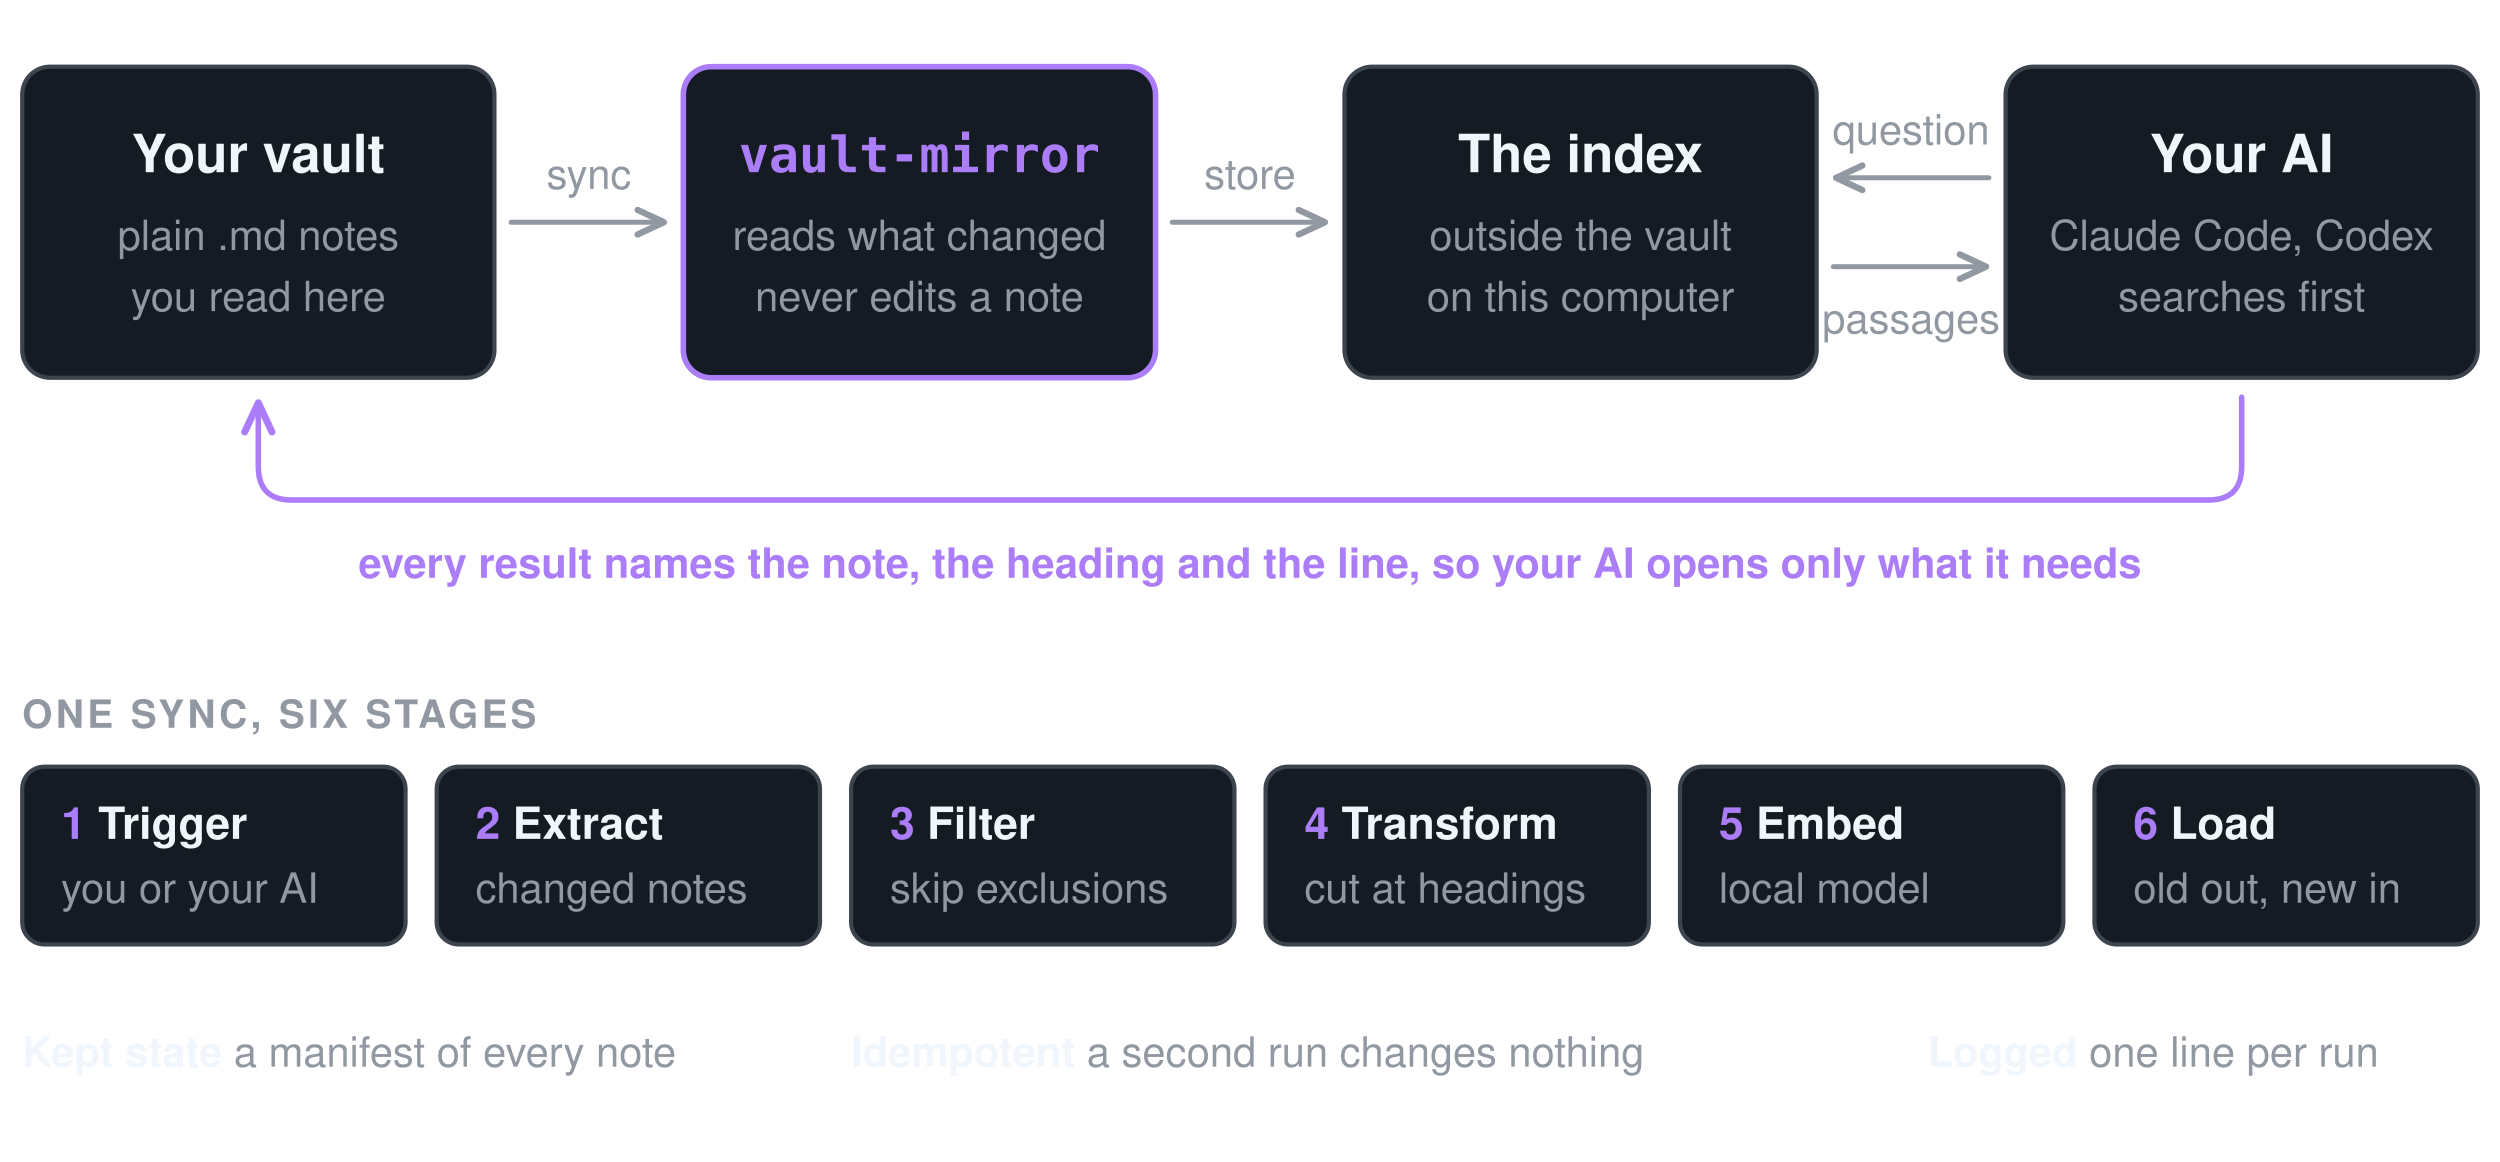
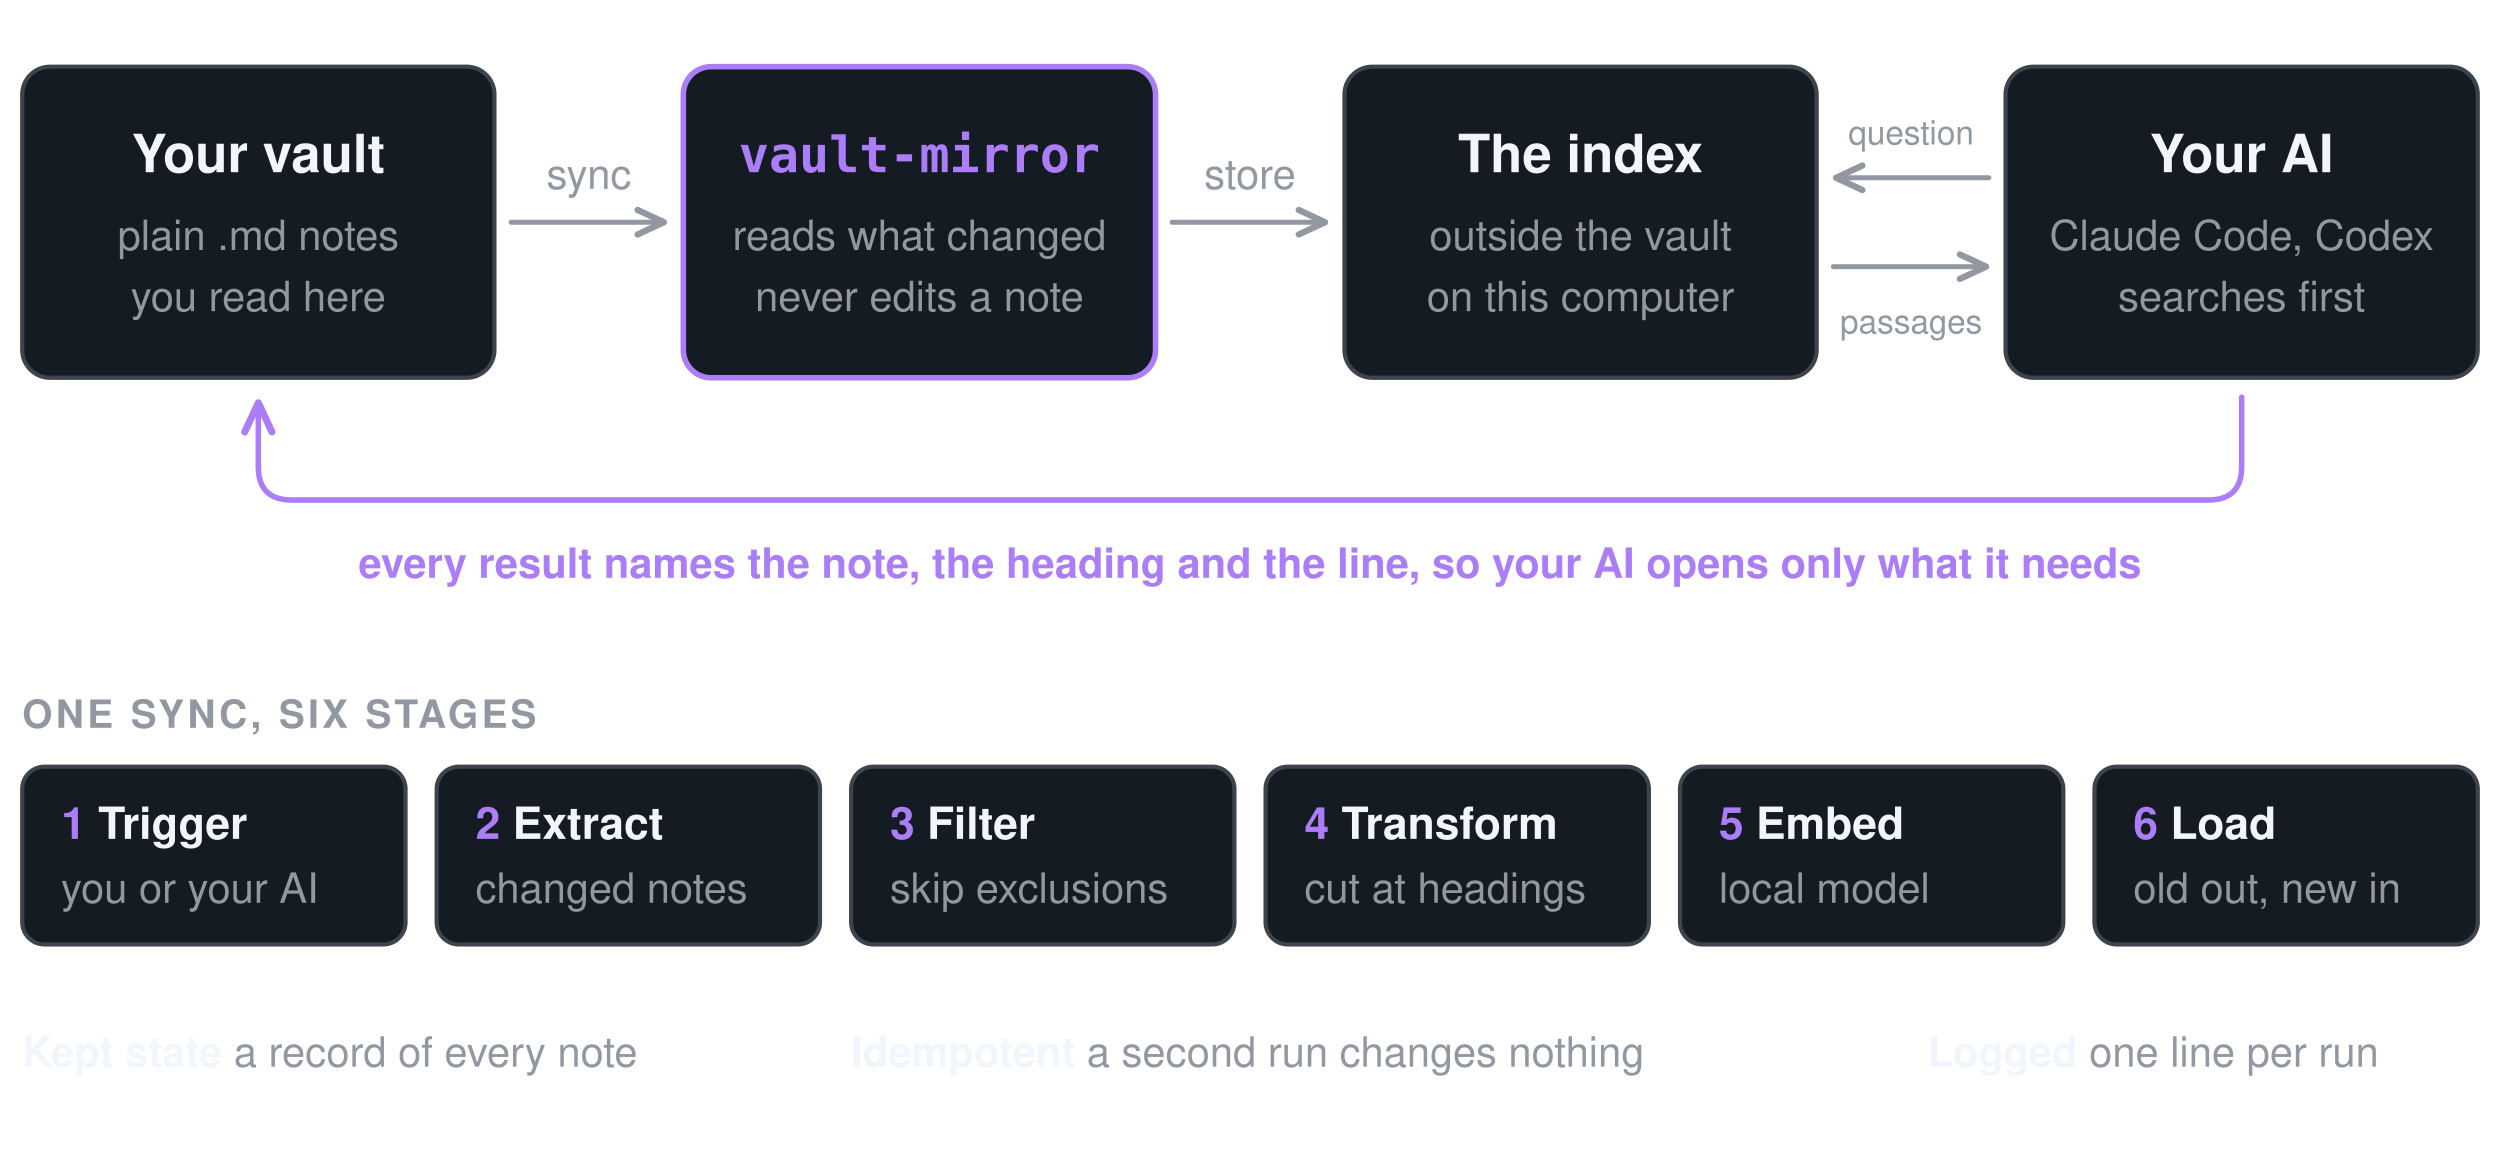
<svg xmlns="http://www.w3.org/2000/svg" viewBox="0 0 900 418" role="img" aria-labelledby="t d" font-family="ui-sans-serif, -apple-system, 'Segoe UI', Helvetica, Arial, sans-serif">
  <defs>
    <marker id="a" viewBox="0 0 10 10" refX="8.5" refY="5" markerWidth="7" markerHeight="7" orient="auto-start-reverse">
      <path d="M1 1.5 8.5 5 1 8.5" fill="none" stroke="#9198a1" stroke-width="1.8" stroke-linecap="round" stroke-linejoin="round" />
    </marker>
    <marker id="b" viewBox="0 0 10 10" refX="8.5" refY="5" markerWidth="7" markerHeight="7" orient="auto-start-reverse">
      <path d="M1 1.5 8.5 5 1 8.5" fill="none" stroke="#ab7df8" stroke-width="1.8" stroke-linecap="round" stroke-linejoin="round" />
    </marker>
  </defs>
  <g stroke-width="1.5">
    <rect x="8" y="24" width="170" height="112" rx="10" fill="#151b23" stroke="#3d444d" />
    <rect x="246" y="24" width="170" height="112" rx="10" fill="#151b23" stroke="#ab7df8" stroke-width="2" />
    <rect x="484" y="24" width="170" height="112" rx="10" fill="#151b23" stroke="#3d444d" />
    <rect x="722" y="24" width="170" height="112" rx="10" fill="#151b23" stroke="#3d444d" />
  </g>
  <g text-anchor="middle" fill="#f0f6fc" font-size="19" font-weight="600">
    <text x="93" y="62">Your vault</text>
    <text x="331" y="62" fill="#ab7df8" font-family="ui-monospace, SFMono-Regular, Menlo, Consolas, monospace" font-size="18">vault-mirror</text>
    <text x="569" y="62">The index</text>
    <text x="807" y="62">Your AI</text>
  </g>
  <g text-anchor="middle" fill="#9198a1" font-size="15">
    <text x="93" y="90">plain .md notes</text>
    <text x="93" y="112">you read here</text>
    <text x="331" y="90">reads what changed</text>
    <text x="331" y="112">never edits a note</text>
    <text x="569" y="90">outside the vault</text>
    <text x="569" y="112">on this computer</text>
    <text x="807" y="90">Claude Code, Codex</text>
    <text x="807" y="112">searches first</text>
  </g>
  <g fill="none" stroke="#9198a1" stroke-width="1.8" stroke-linecap="round">
    <path d="M184 80H239" marker-end="url(#a)" />
    <path d="M422 80H477" marker-end="url(#a)" />
    <path d="M716 64H661" marker-end="url(#a)" />
    <path d="M660 96H715" marker-end="url(#a)" />
  </g>
  <g text-anchor="middle" fill="#9198a1" font-size="15">
    <text x="212" y="68">sync</text>
    <text x="450" y="68">store</text>
-     <text x="688" y="52">question</text>
-     <text x="688" y="120">passages</text>
+     <text x="688" y="52" font-size="12">question</text>
+     <text x="688" y="120" font-size="12">passages</text>
  </g>
  <path d="M807 143V168Q807 180 795 180H105Q93 180 93 168V145" fill="none" stroke="#ab7df8" stroke-width="2" stroke-linecap="round" marker-end="url(#b)" />
  <text x="450" y="208" text-anchor="middle" fill="#ab7df8" font-size="15" font-weight="600">every result names the note, the heading and the line, so your AI opens only what it needs</text>
  <text x="8" y="262" fill="#9198a1" font-size="14" font-weight="600" letter-spacing="1.2">ONE SYNC, SIX STAGES</text>
  <g fill="#151b23" stroke="#3d444d" stroke-width="1.5">
    <rect x="8" y="276" width="138" height="64" rx="8" />
    <rect x="157.2" y="276" width="138" height="64" rx="8" />
    <rect x="306.4" y="276" width="138" height="64" rx="8" />
    <rect x="455.6" y="276" width="138" height="64" rx="8" />
    <rect x="604.8" y="276" width="138" height="64" rx="8" />
    <rect x="754" y="276" width="138" height="64" rx="8" />
  </g>
  <g fill="#f0f6fc" font-size="16" font-weight="600">
    <text x="22" y="302">
      <tspan fill="#ab7df8">1</tspan>  Trigger</text>
    <text x="171.2" y="302">
      <tspan fill="#ab7df8">2</tspan>  Extract</text>
    <text x="320.4" y="302">
      <tspan fill="#ab7df8">3</tspan>  Filter</text>
    <text x="469.6" y="302">
      <tspan fill="#ab7df8">4</tspan>  Transform</text>
    <text x="618.8" y="302">
      <tspan fill="#ab7df8">5</tspan>  Embed</text>
    <text x="768" y="302">
      <tspan fill="#ab7df8">6</tspan>  Load</text>
  </g>
  <g fill="#9198a1" font-size="15">
    <text x="22" y="325">you or your AI</text>
    <text x="171.2" y="325">changed notes</text>
    <text x="320.4" y="325">skip exclusions</text>
    <text x="469.6" y="325">cut at headings</text>
    <text x="618.8" y="325">local model</text>
    <text x="768" y="325">old out, new in</text>
  </g>
  <g font-size="15" fill="#9198a1">
    <text x="8" y="384">
-       <tspan fill="#f0f6fc" font-weight="600">Kept state</tspan>  a manifest of every note</text>
+       <tspan fill="#f0f6fc" font-weight="600">Kept state</tspan>  a record of every note</text>
    <text x="306.4" y="384">
      <tspan fill="#f0f6fc" font-weight="600">Idempotent</tspan>  a second run changes nothing</text>
    <text x="694" y="384">
      <tspan fill="#f0f6fc" font-weight="600">Logged</tspan>  one line per run</text>
  </g>
</svg>
